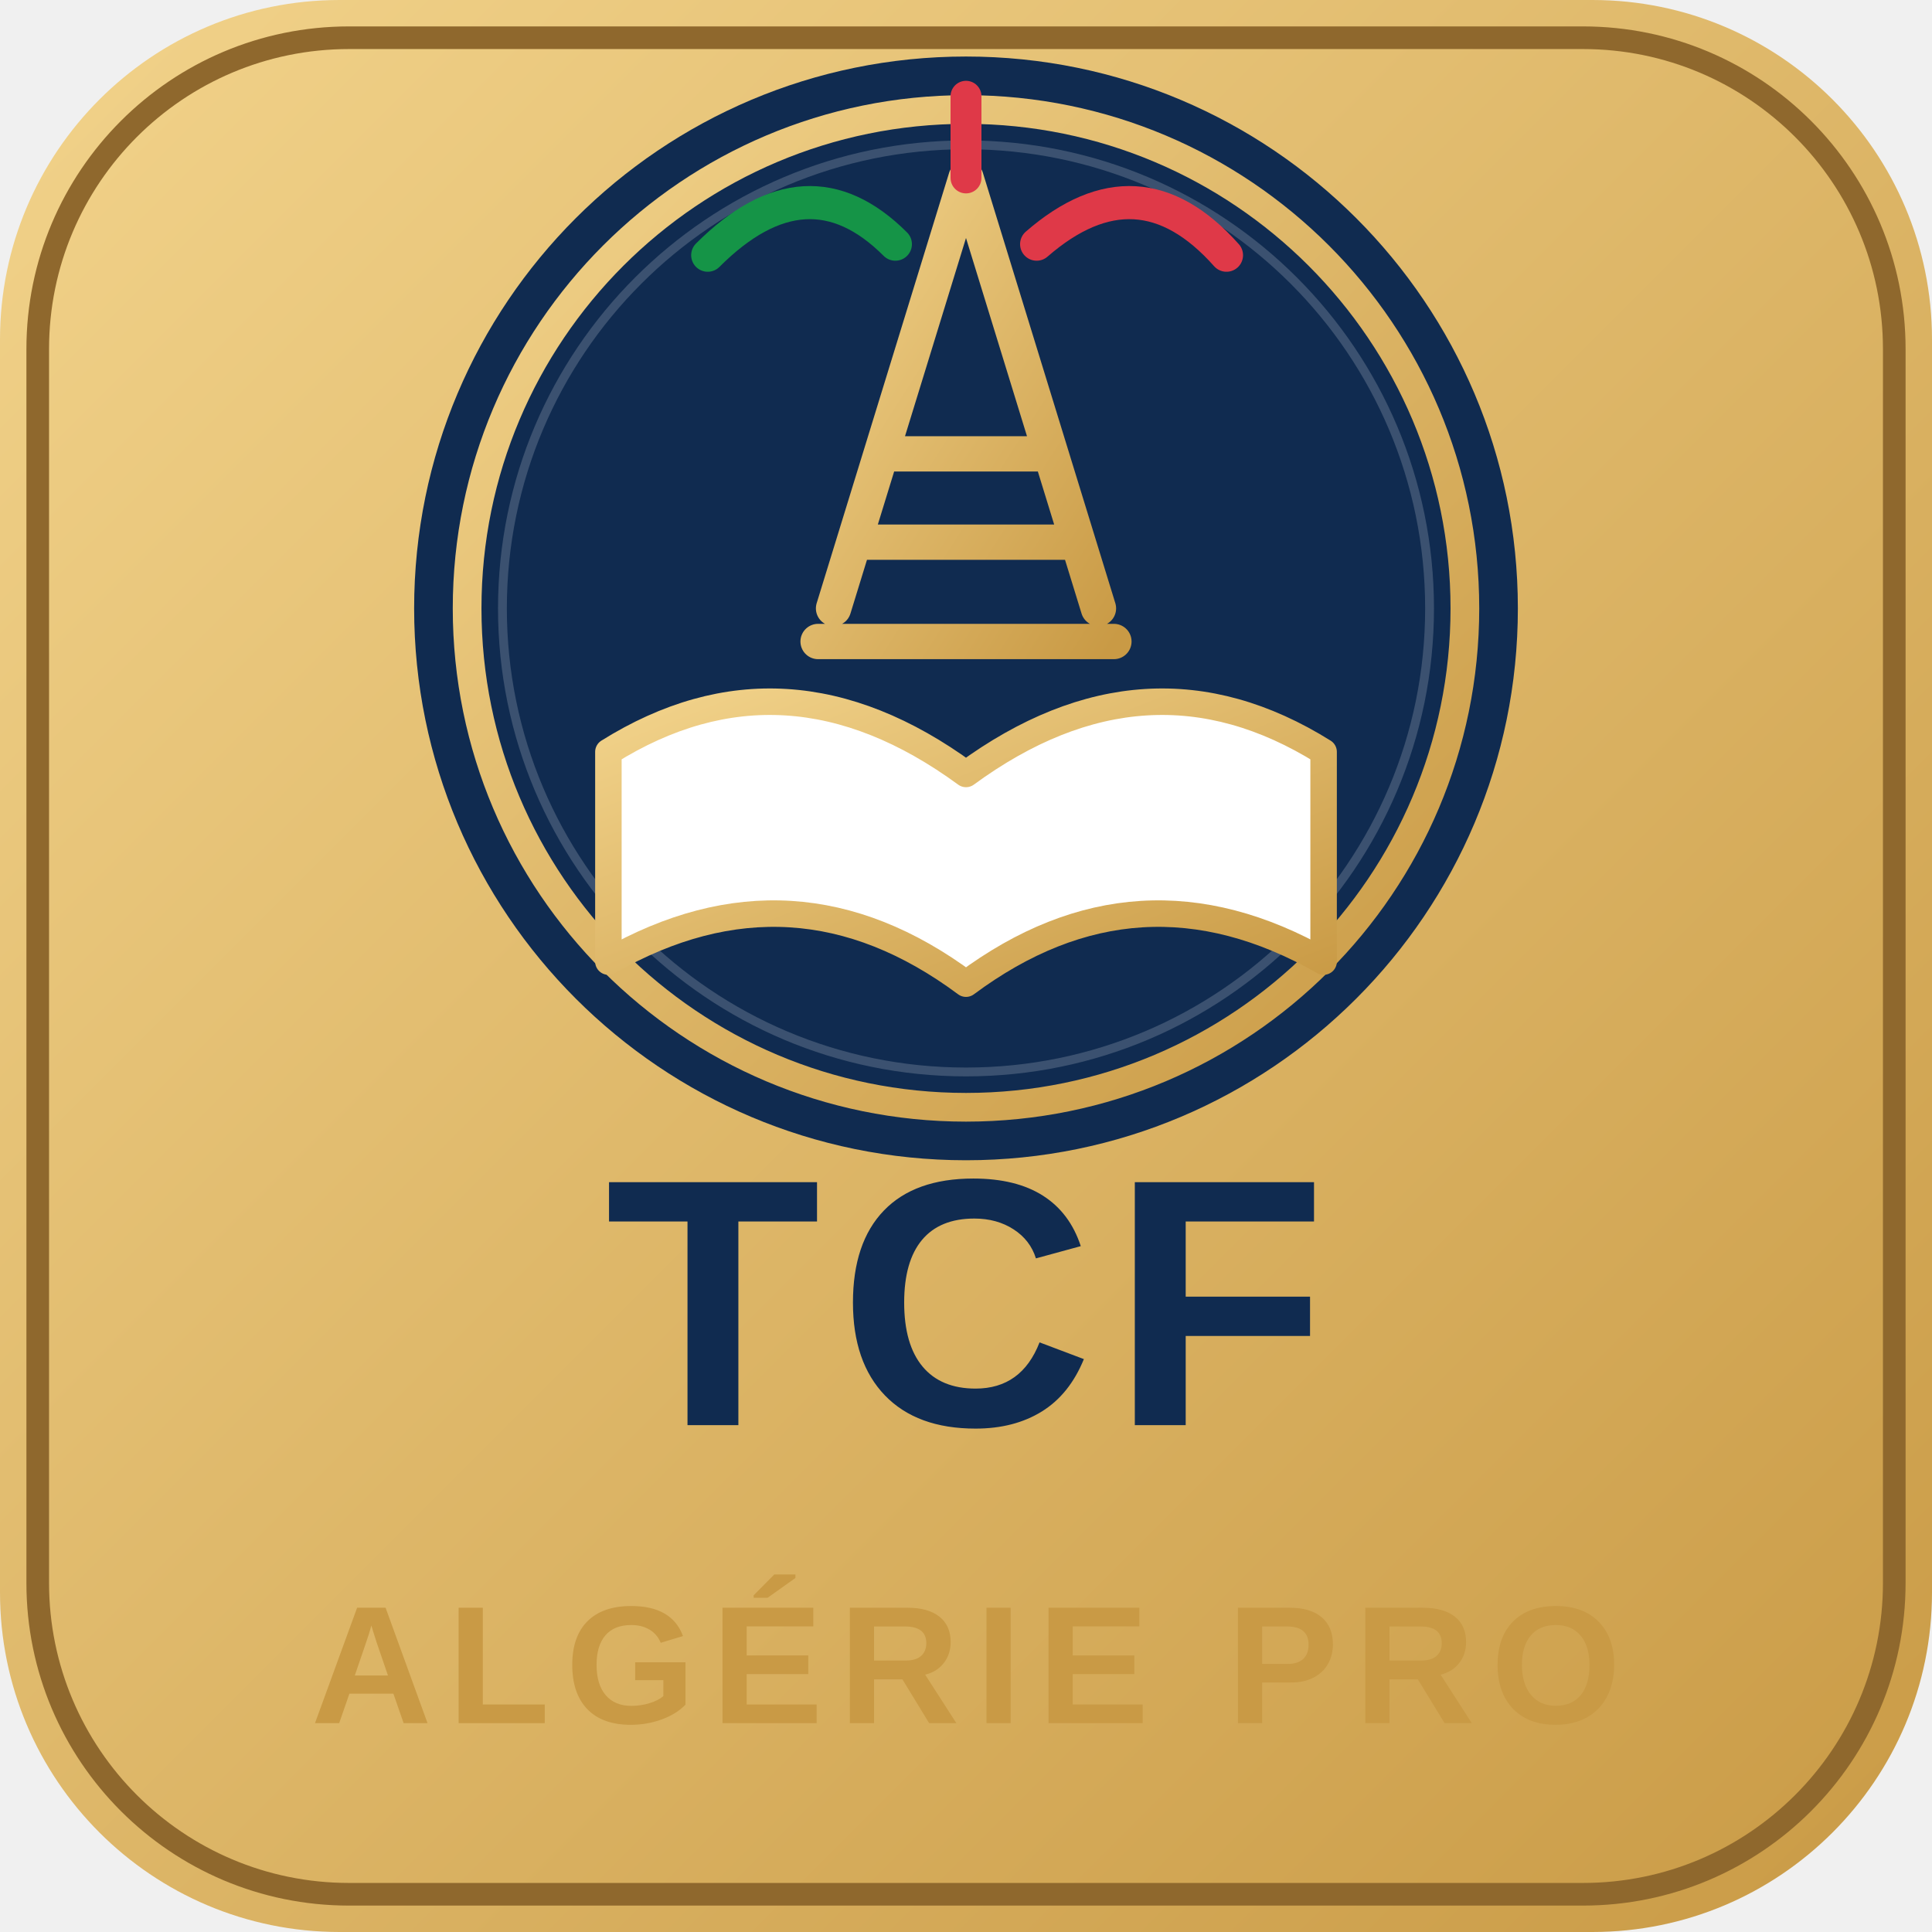
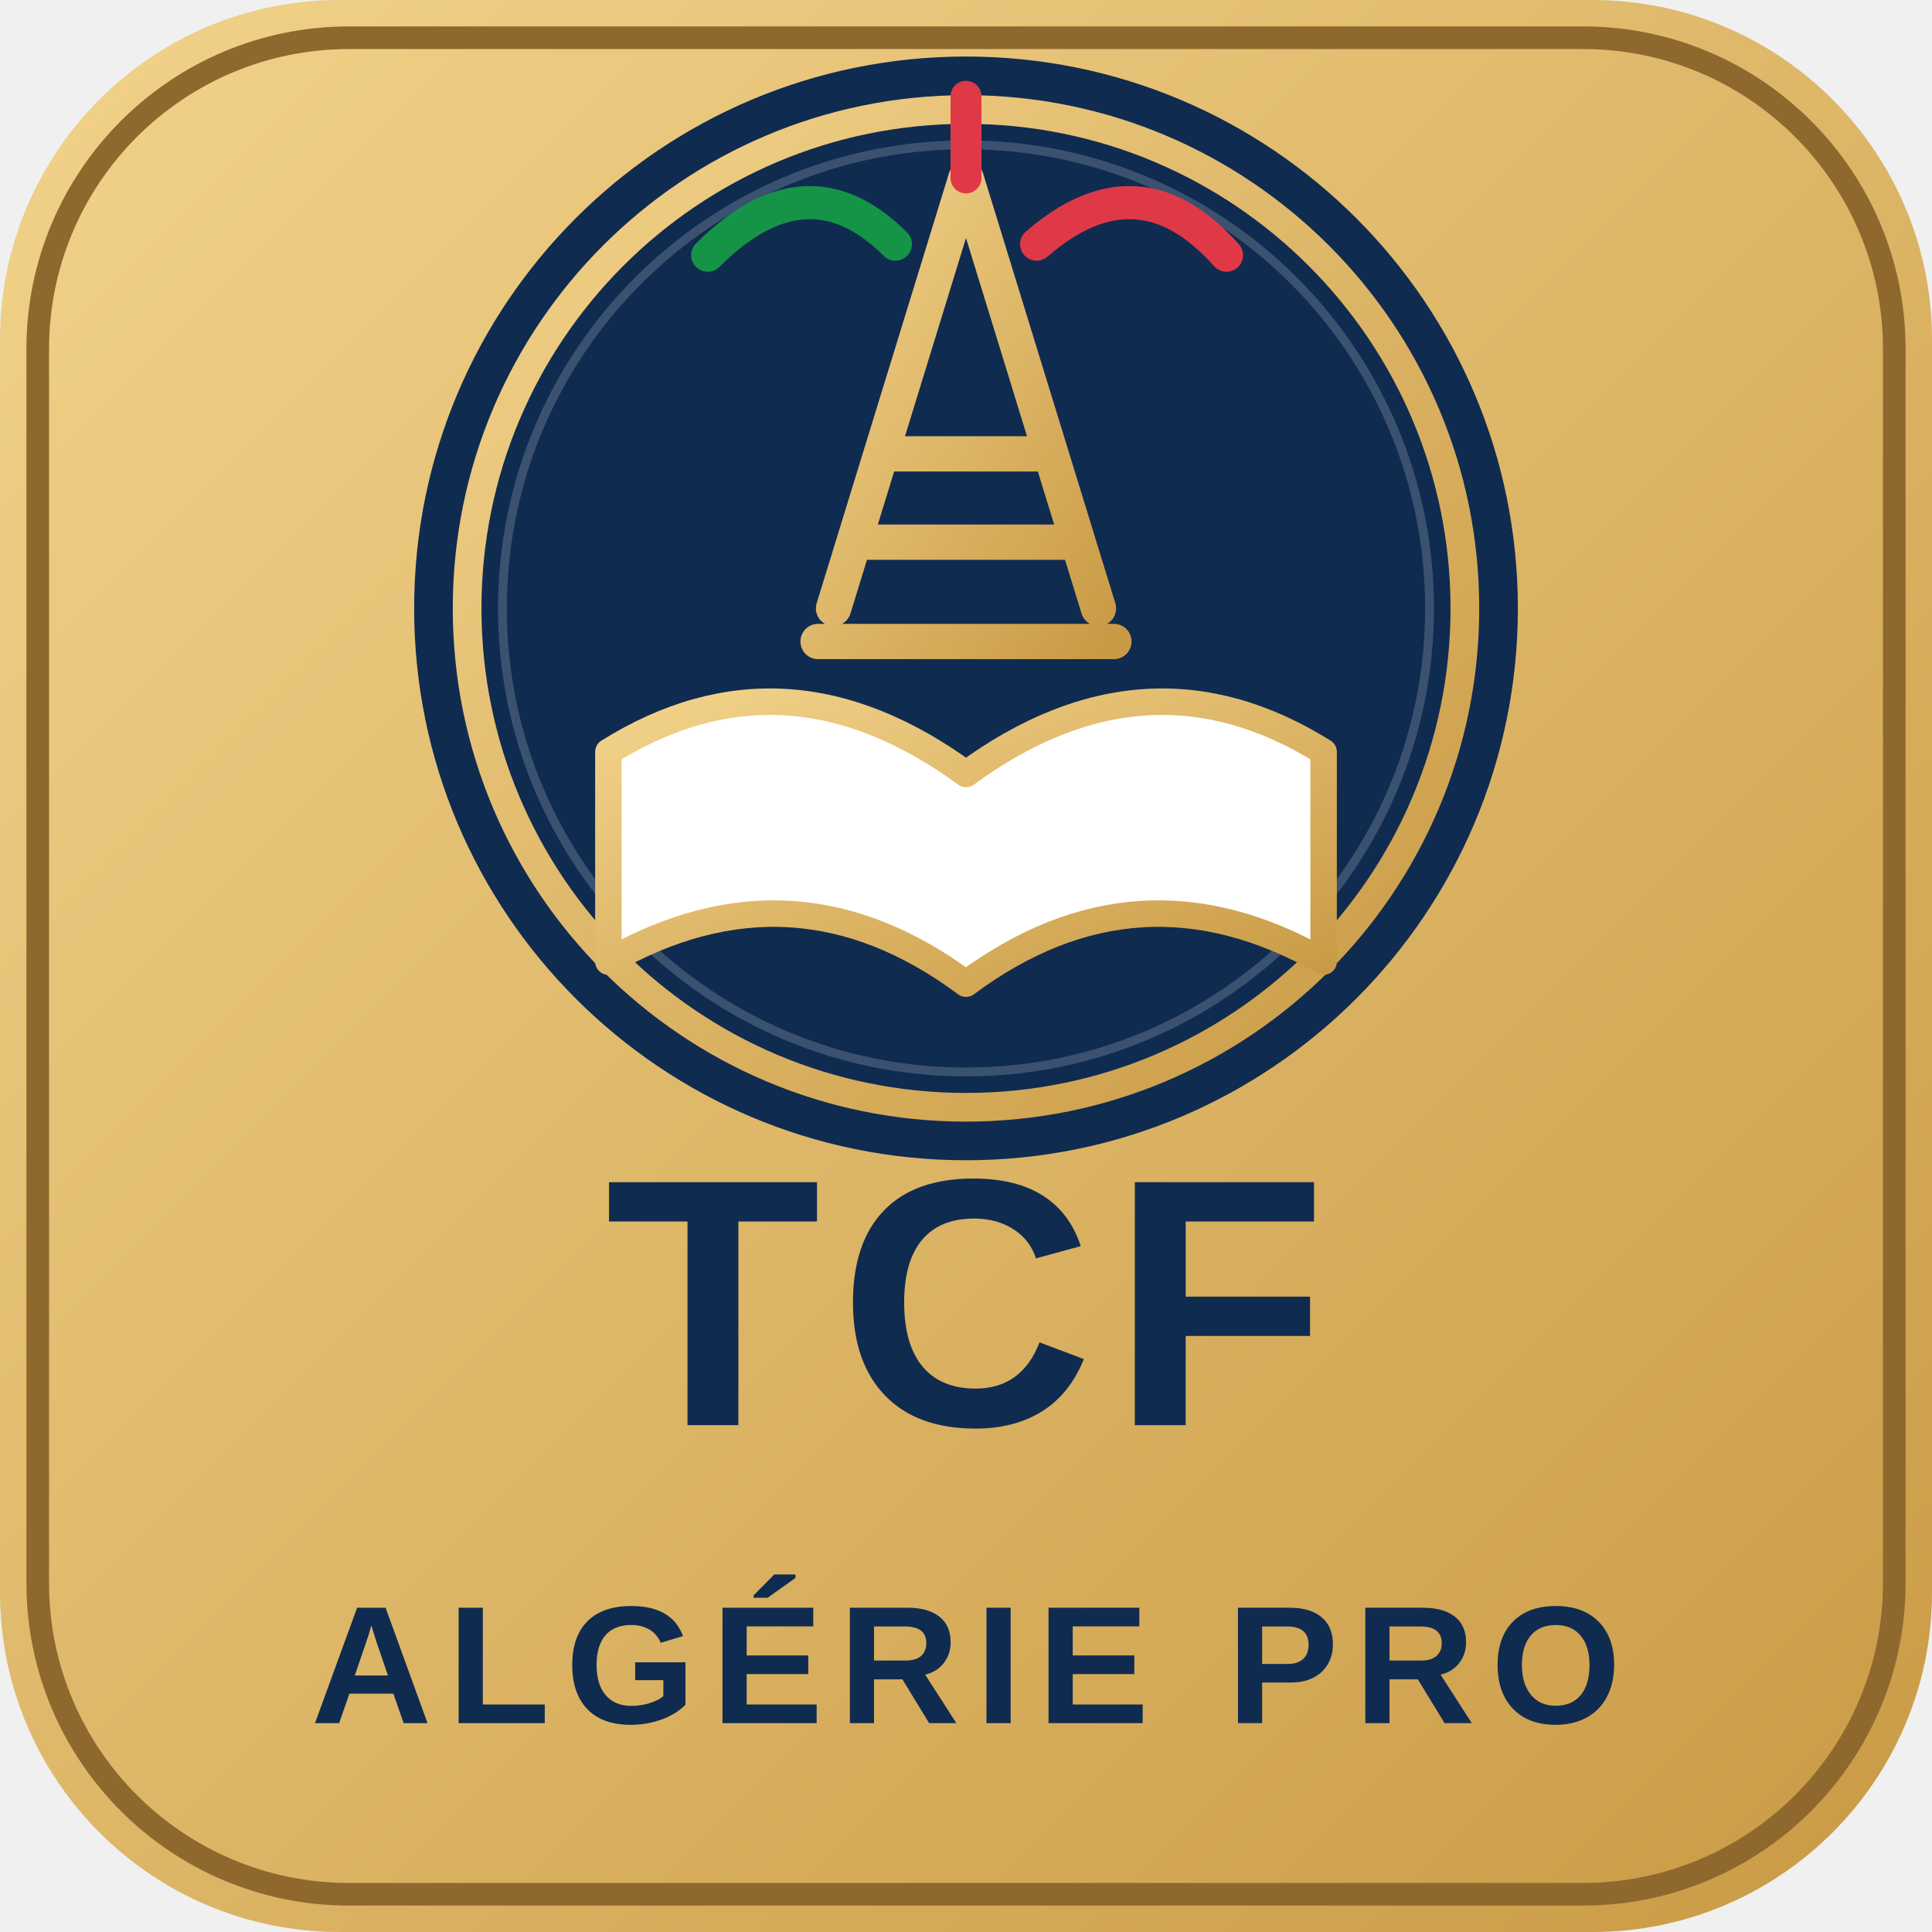
<svg xmlns="http://www.w3.org/2000/svg" width="1024" height="1024" viewBox="0 0 1024 1024">
  <defs>
    <linearGradient id="gold" x1="0" y1="0" x2="1" y2="1">
      <stop stop-color="#f2d38b" />
      <stop offset="1" stop-color="#c99a45" />
    </linearGradient>
  </defs>
  <rect width="1024" height="1024" rx="180" fill="url(#gold)" />
  <rect x="20" y="20" width="984" height="984" rx="165" fill="none" stroke="#8f682d" stroke-width="12" />
  <g transform="translate(512 512) scale(1.17) translate(-512 -512)">
    <g transform="translate(0 0)">
      <circle cx="512" cy="350" r="250" fill="#102b50" />
      <circle cx="512" cy="350" r="226" fill="none" stroke="url(#gold)" stroke-width="13" />
      <circle cx="512" cy="350" r="210" fill="none" stroke="#ffffff" stroke-opacity=".18" stroke-width="4" />
      <path d="M350 415 Q430 365 512 425 Q594 365 674 415 V510 Q590 462 512 520 Q434 462 350 510Z" fill="#fff" stroke="url(#gold)" stroke-width="12" stroke-linejoin="round" />
      <path d="M512 425V520" stroke="url(#gold)" stroke-width="9" />
      <path d="M452 350 L512 155 L572 350 M480 280H544 M466 320H558 M445 365H579" fill="none" stroke="url(#gold)" stroke-width="16" stroke-linecap="round" stroke-linejoin="round" />
      <path d="M512 155V118" stroke="#df3948" stroke-width="14" stroke-linecap="round" />
      <path d="M395 190 Q440 145 480 185" fill="none" stroke="#159447" stroke-width="15" stroke-linecap="round" />
      <path d="M544 185 Q590 145 630 190" fill="none" stroke="#df3948" stroke-width="15" stroke-linecap="round" />
    </g>
    <text x="512" y="720" text-anchor="middle" fill="#102b50" font-family="Arial,sans-serif" font-size="160" font-weight="900" letter-spacing="8">TCF</text>
    <path d="M190 760H834" stroke="url(#gold)" stroke-width="12" stroke-linecap="round" />
-     <text x="512" y="855" text-anchor="middle" fill="#c99a45" font-family="Arial,sans-serif" font-size="76" font-weight="900" letter-spacing="7">ALGÉRIE PRO</text>
+     <text x="512" y="855" text-anchor="middle" fill="#102b50" font-family="Arial,sans-serif" font-size="76" font-weight="900" letter-spacing="7">ALGÉRIE PRO</text>
  </g>
</svg>
